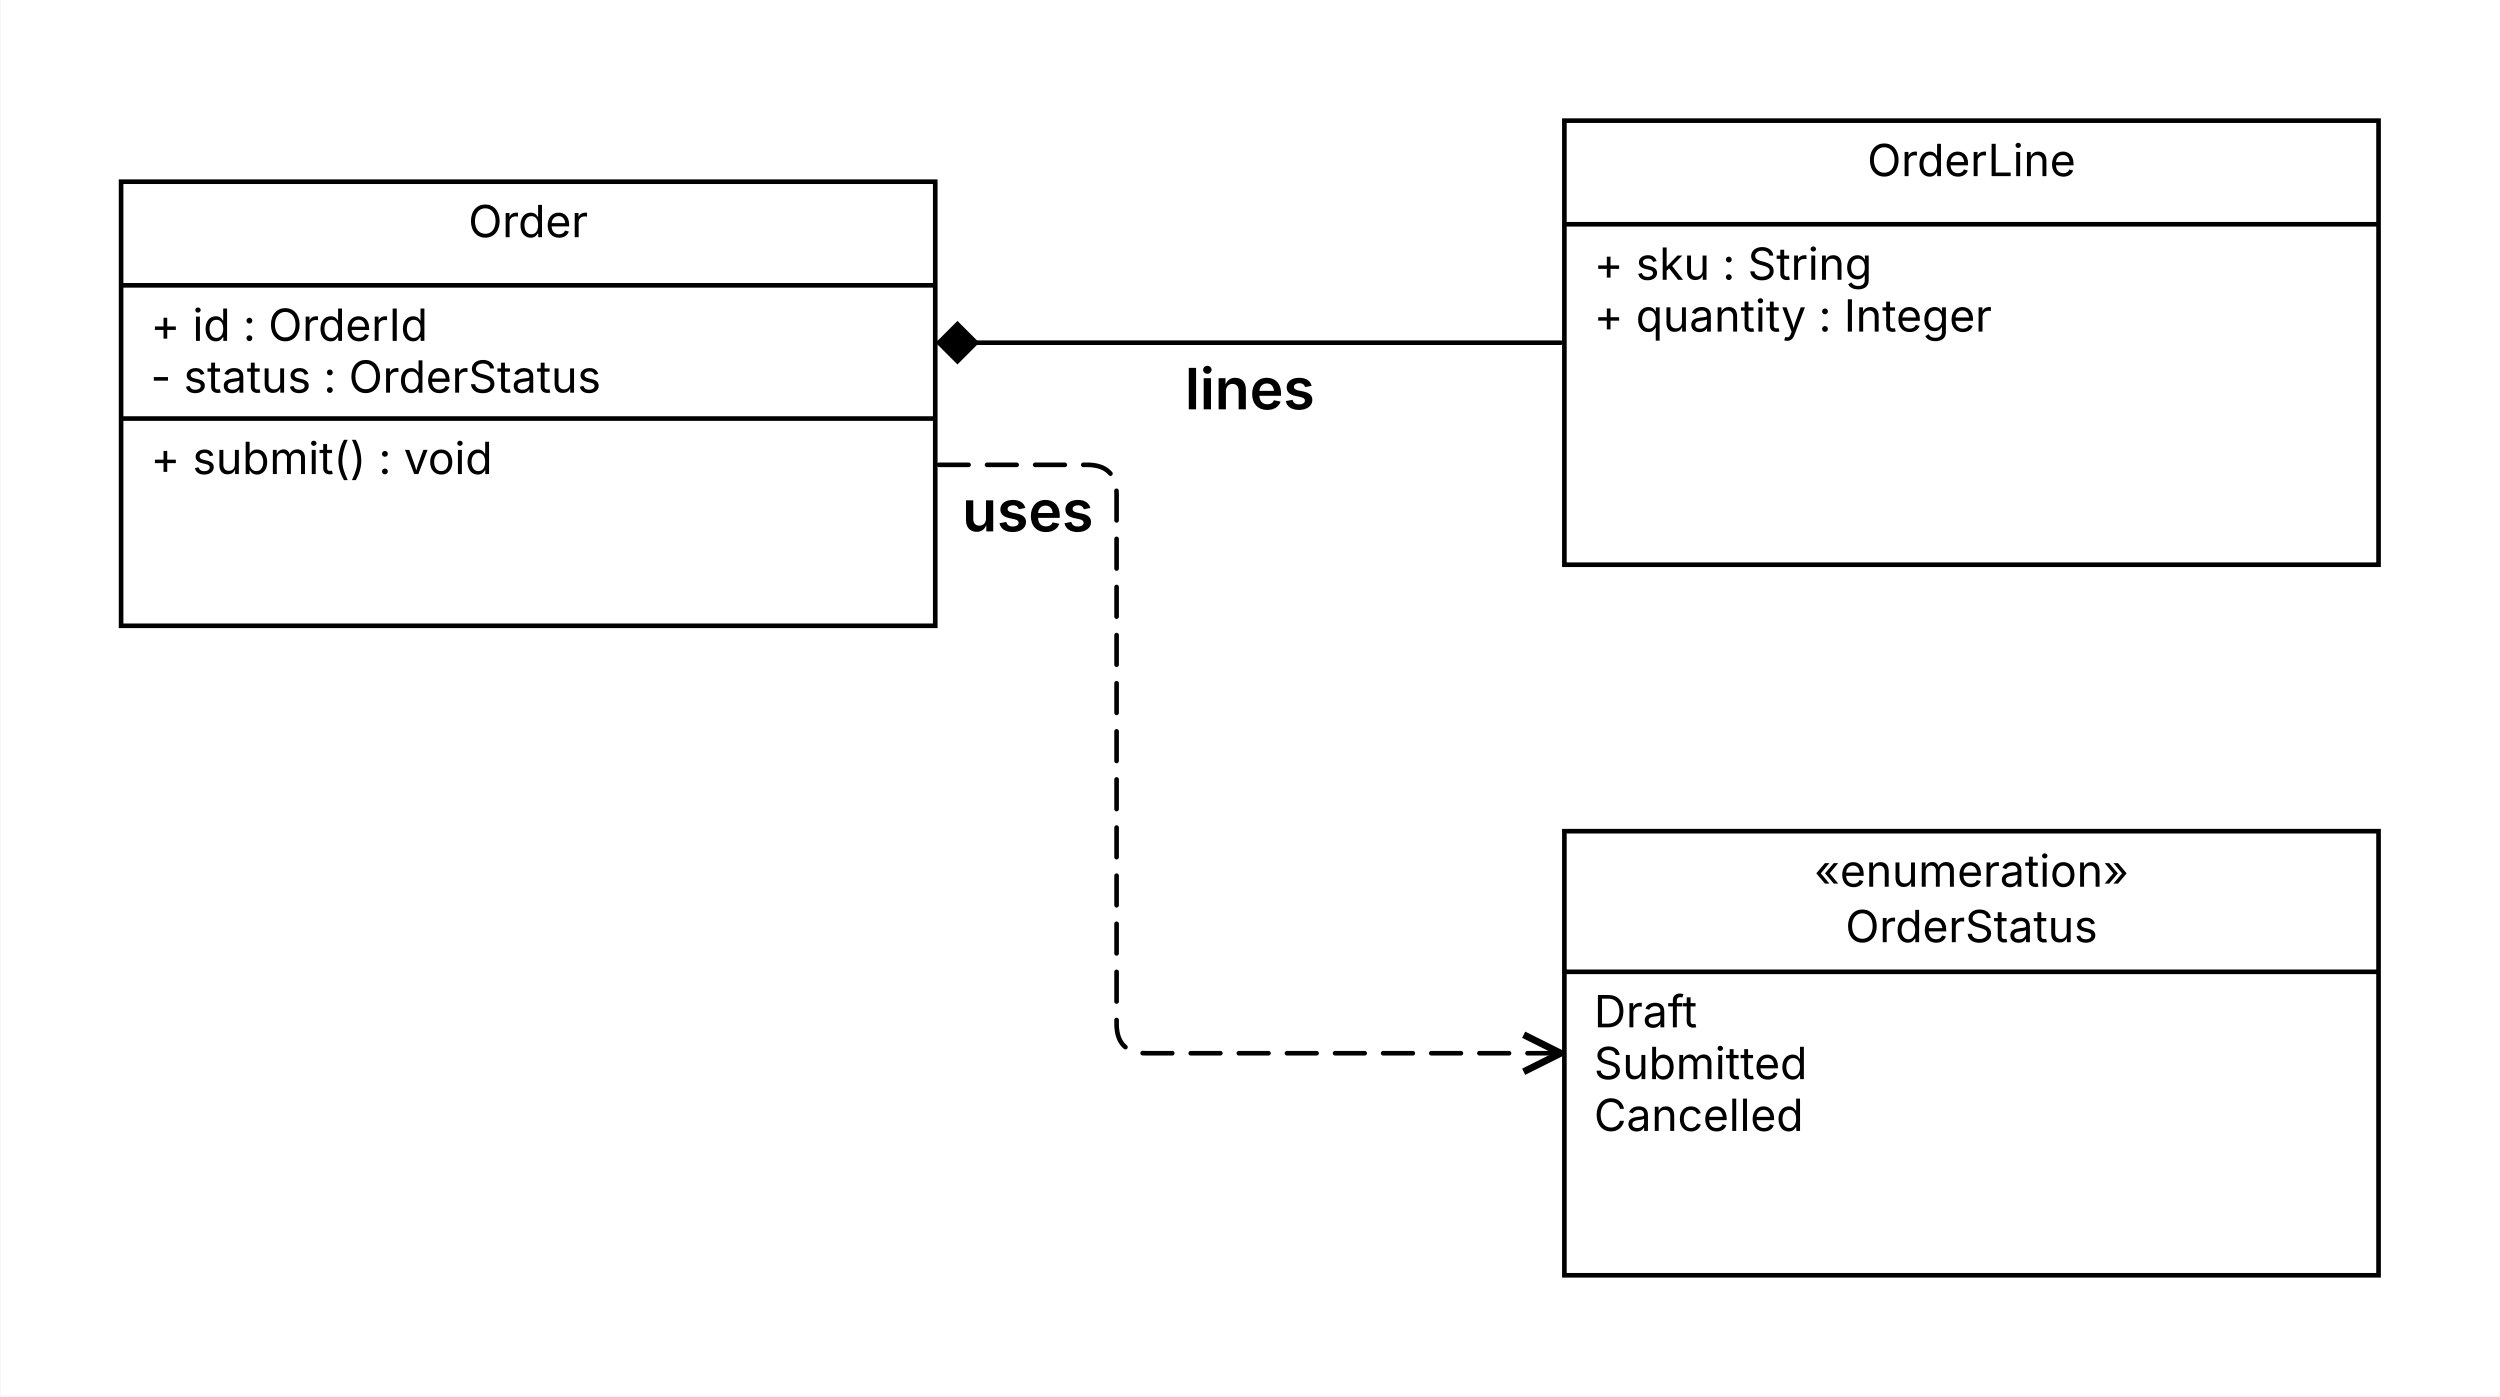
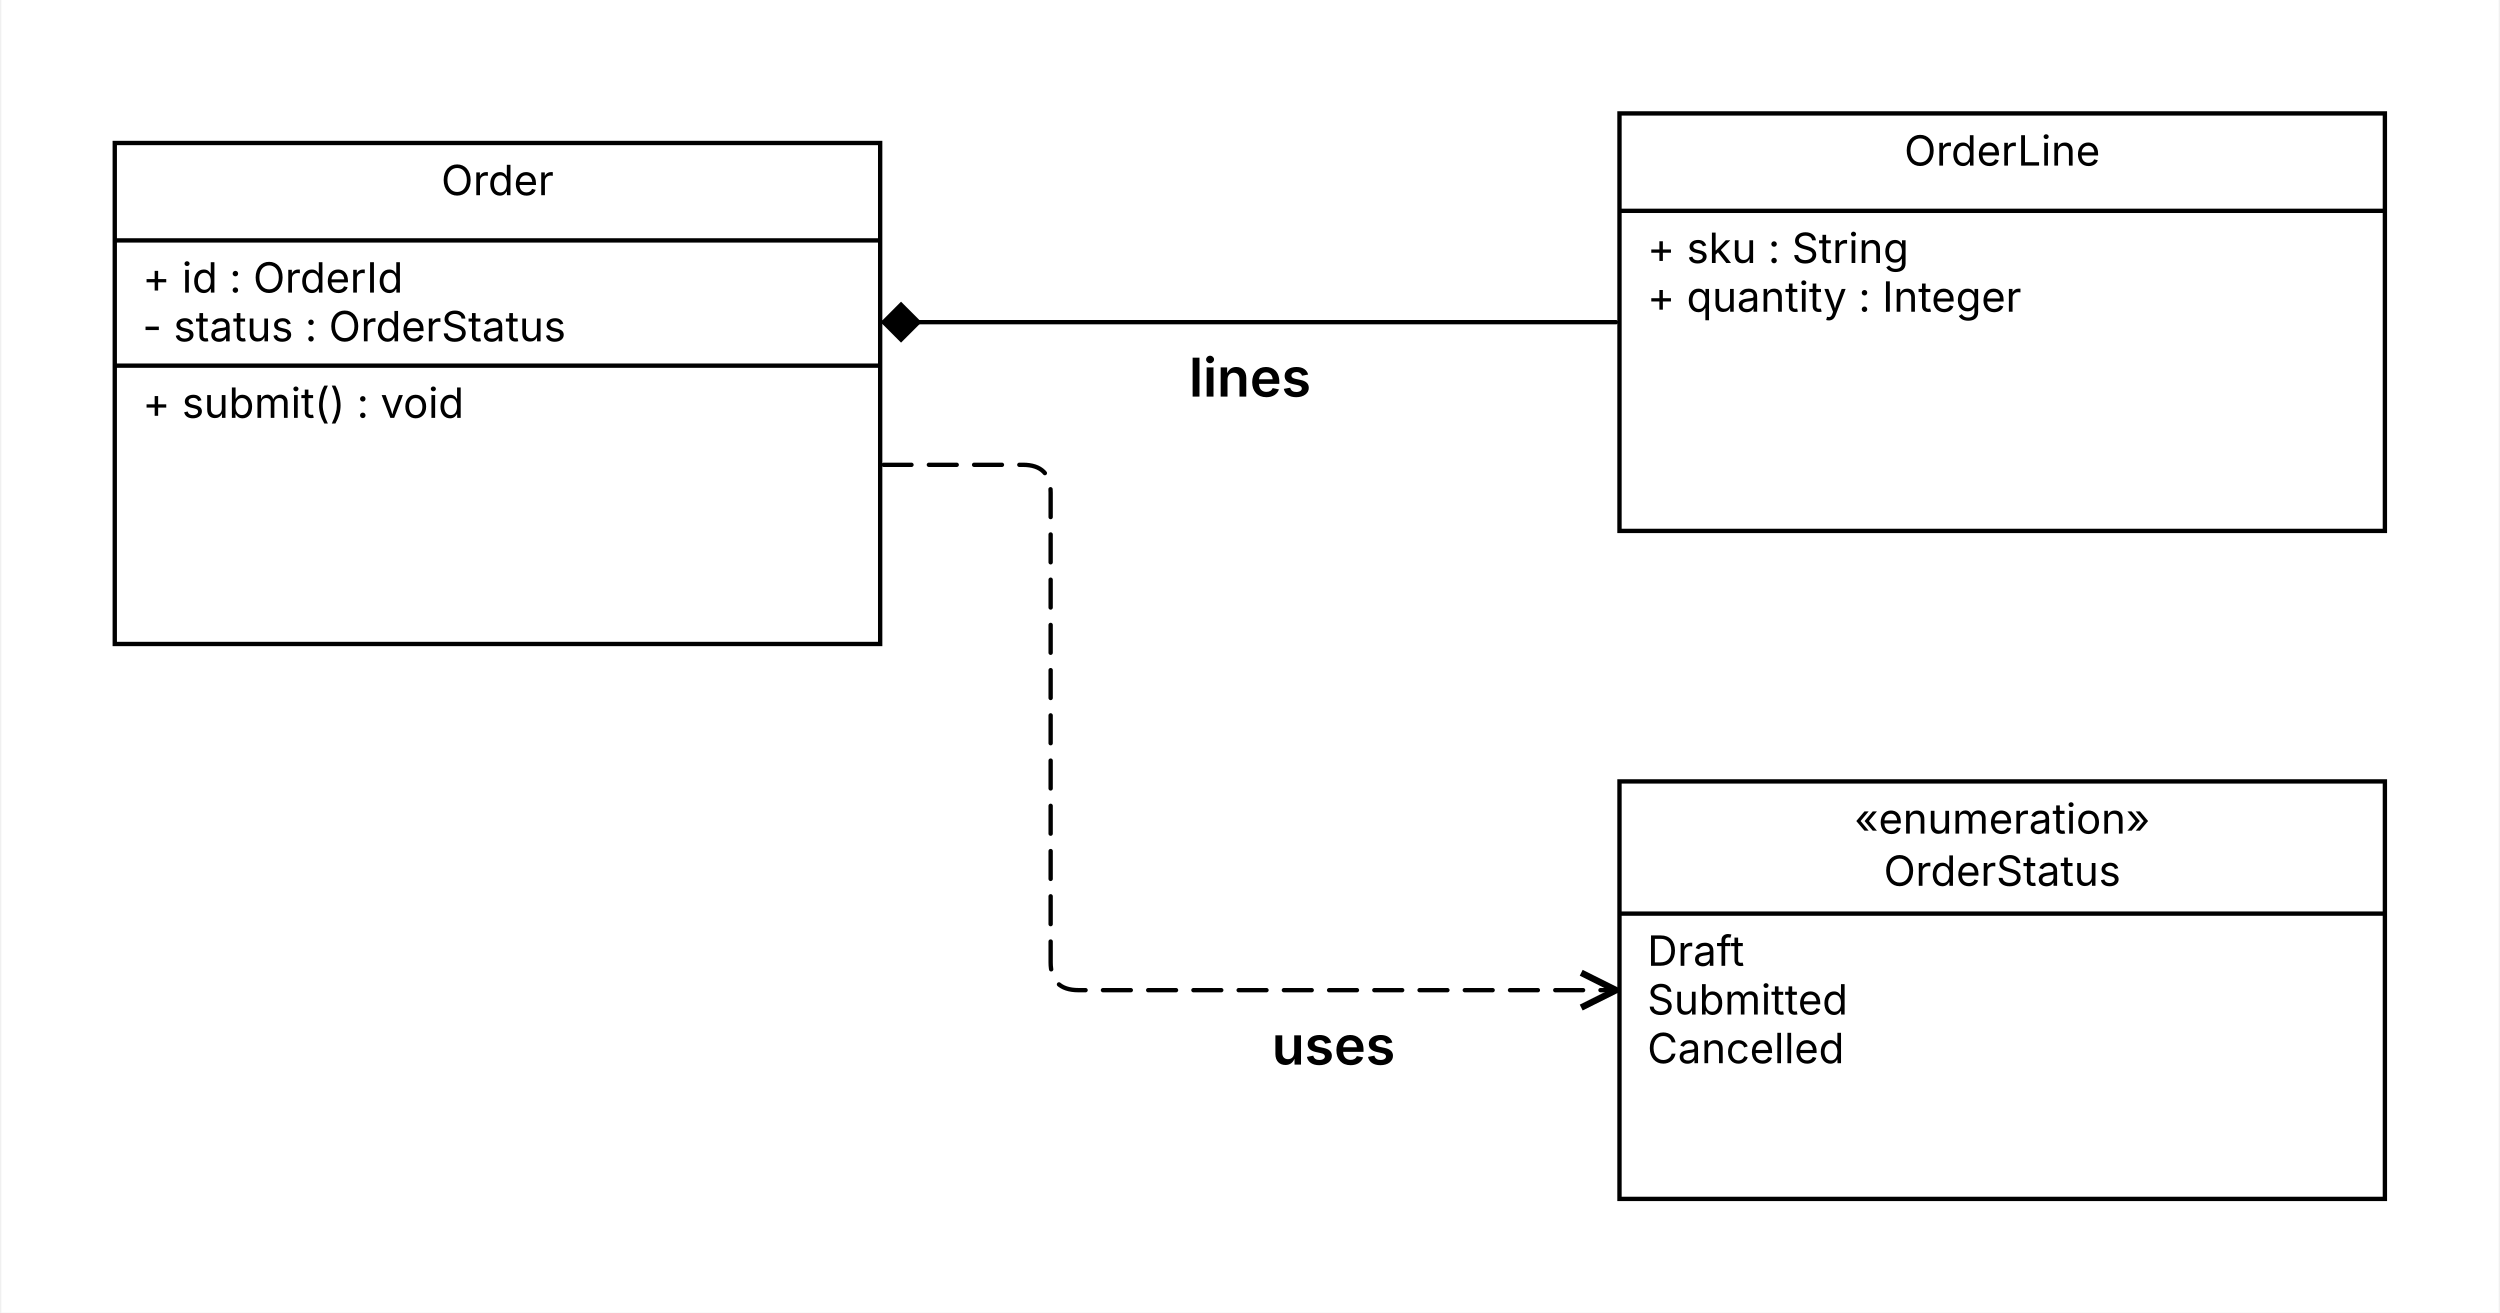
- <svg xmlns="http://www.w3.org/2000/svg" role="img" width="675" height="377" viewBox="-20.6 -20.6 675.3 377.3">
-   <rect x="-20.6" y="-20.6" width="675.3" height="377.3" fill="#ffffff" />
+ <svg xmlns="http://www.w3.org/2000/svg" role="img" width="718" height="377" viewBox="-20.6 -20.6 717.8 377.3">
+   <rect x="-20.6" y="-20.6" width="717.8" height="377.3" fill="#ffffff" />
  <g font-family="Inter, Arial, sans-serif" font-size="14">
    <g data-dediren-edge-id="order-has-lines">
      <marker id="marker-start-order-has-lines" data-dediren-edge-marker-start="filled_diamond" markerWidth="10" markerHeight="10" refX="1" refY="5" orient="auto">
        <path d="M 1 5 L 5 1 L 9 5 L 5 9 Z" fill="#000000" stroke="#000000" stroke-width="1" />
      </marker>
-       <path d="M 233.0 72.0 L 401.0 72.0" fill="none" stroke="#000000" stroke-width="1.25" stroke-linecap="round" stroke-linejoin="round" marker-start="url(#marker-start-order-has-lines)" />
-       <text x="317.0" y="90.0" text-anchor="middle" fill="none" font-size="15.4" font-weight="600" stroke="#ffffff" stroke-width="2">lines</text>
-       <text x="317.0" y="90.0" text-anchor="middle" fill="#000000" font-size="15.4" font-weight="600">lines</text>
+       <path d="M 233.0 72.0 L 443.5 72.0" fill="none" stroke="#000000" stroke-width="1.25" stroke-linecap="round" stroke-linejoin="round" marker-start="url(#marker-start-order-has-lines)" />
+       <text x="338.3" y="93.4" text-anchor="middle" fill="none" font-size="15.4" font-weight="600" stroke="#ffffff" stroke-width="2">lines</text>
+       <text x="338.3" y="93.4" text-anchor="middle" fill="#000000" font-size="15.4" font-weight="600">lines</text>
    </g>
    <g data-dediren-edge-id="order-status-dependency">
      <marker id="marker-end-order-status-dependency" data-dediren-edge-marker-end="open_arrow" markerWidth="10" markerHeight="10" refX="9" refY="5" orient="auto">
        <path d="M 1 1 L 9 5 L 1 9" fill="none" stroke="#000000" stroke-width="1.5" />
      </marker>
-       <path d="M 233.0 105.0 L 273.0 105.0 Q 281.0 105.0 281.0 113.0 L 281.0 256.0 Q 281.0 264.0 289.0 264.0 L 401.0 264.0" fill="none" stroke="#000000" stroke-width="1.25" stroke-linecap="round" stroke-linejoin="round" stroke-dasharray="8 5" marker-end="url(#marker-end-order-status-dependency)" />
-       <text x="257.0" y="123.0" text-anchor="middle" fill="none" font-size="15.4" font-weight="600" stroke="#ffffff" stroke-width="2">uses</text>
-       <text x="257.0" y="123.0" text-anchor="middle" fill="#000000" font-size="15.4" font-weight="600">uses</text>
+       <path d="M 233.0 113.0 L 273.0 113.0 Q 281.0 113.0 281.0 121.0 L 281.0 256.0 Q 281.0 264.0 289.0 264.0 L 443.5 264.0" fill="none" stroke="#000000" stroke-width="1.25" stroke-linecap="round" stroke-linejoin="round" stroke-dasharray="8 5" marker-end="url(#marker-end-order-status-dependency)" />
+       <text x="362.3" y="285.4" text-anchor="middle" fill="none" font-size="15.4" font-weight="600" stroke="#ffffff" stroke-width="2">uses</text>
+       <text x="362.3" y="285.4" text-anchor="middle" fill="#000000" font-size="15.4" font-weight="600">uses</text>
    </g>
    <g data-dediren-node-id="class-order">
-       <rect data-dediren-node-shape="uml_class" x="12.0" y="28.5" width="220.0" height="120.0" rx="0" fill="#ffffff" stroke="#000000" stroke-width="1.25" />
+       <rect data-dediren-node-shape="uml_class" x="12.0" y="20.5" width="220.0" height="144.0" rx="0" fill="#ffffff" stroke="#000000" stroke-width="1.25" />
      <g data-dediren-node-decorator="uml_class">
-         <line x1="12.0" y1="56.5" x2="232.0" y2="56.5" stroke="#000000" stroke-width="1.25" />
-         <line x1="12.0" y1="92.5" x2="232.0" y2="92.5" stroke="#000000" stroke-width="1.25" />
-         <text x="122.0" y="43.5" text-anchor="middle" fill="#000000" font-size="12">Order</text>
-         <text x="20.0" y="71.5" fill="#000000" font-size="12">+ id : OrderId</text>
-         <text x="20.0" y="85.5" fill="#000000" font-size="12">- status : OrderStatus</text>
-         <text x="20.0" y="107.5" fill="#000000" font-size="12">+ submit() : void</text>
+         <line x1="12.0" y1="48.5" x2="232.0" y2="48.5" stroke="#000000" stroke-width="1.25" />
+         <line x1="12.0" y1="84.5" x2="232.0" y2="84.5" stroke="#000000" stroke-width="1.25" />
+         <text x="122.0" y="35.5" text-anchor="middle" fill="#000000" font-size="12">Order</text>
+         <text x="20.0" y="63.5" fill="#000000" font-size="12">+ id : OrderId</text>
+         <text x="20.0" y="77.5" fill="#000000" font-size="12">- status : OrderStatus</text>
+         <text x="20.0" y="99.5" fill="#000000" font-size="12">+ submit() : void</text>
      </g>
    </g>
    <g data-dediren-node-id="class-order-line">
-       <rect data-dediren-node-shape="uml_class" x="402.0" y="12.0" width="220.0" height="120.0" rx="0" fill="#ffffff" stroke="#000000" stroke-width="1.25" />
+       <rect data-dediren-node-shape="uml_class" x="444.5" y="12.0" width="220.0" height="120.0" rx="0" fill="#ffffff" stroke="#000000" stroke-width="1.25" />
      <g data-dediren-node-decorator="uml_class">
-         <line x1="402.0" y1="40.0" x2="622.0" y2="40.0" stroke="#000000" stroke-width="1.25" />
-         <text x="512.0" y="27.0" text-anchor="middle" fill="#000000" font-size="12">OrderLine</text>
-         <text x="410.0" y="55.0" fill="#000000" font-size="12">+ sku : String</text>
-         <text x="410.0" y="69.0" fill="#000000" font-size="12">+ quantity : Integer</text>
+         <line x1="444.5" y1="40.0" x2="664.5" y2="40.0" stroke="#000000" stroke-width="1.25" />
+         <text x="554.5" y="27.0" text-anchor="middle" fill="#000000" font-size="12">OrderLine</text>
+         <text x="452.5" y="55.0" fill="#000000" font-size="12">+ sku : String</text>
+         <text x="452.5" y="69.0" fill="#000000" font-size="12">+ quantity : Integer</text>
      </g>
    </g>
    <g data-dediren-node-id="enum-order-status">
-       <rect data-dediren-node-shape="uml_enumeration" x="402.0" y="204.0" width="220.0" height="120.0" rx="0" fill="#ffffff" stroke="#000000" stroke-width="1.25" />
+       <rect data-dediren-node-shape="uml_enumeration" x="444.5" y="204.0" width="220.0" height="120.0" rx="0" fill="#ffffff" stroke="#000000" stroke-width="1.25" />
      <g data-dediren-node-decorator="uml_enumeration">
-         <line x1="402.0" y1="242.0" x2="622.0" y2="242.0" stroke="#000000" stroke-width="1.25" />
-         <text x="512.0" y="219.0" text-anchor="middle" fill="#000000" font-size="12">«enumeration»</text>
-         <text x="512.0" y="234.0" text-anchor="middle" fill="#000000" font-size="12">OrderStatus</text>
-         <text x="410.0" y="257.0" fill="#000000" font-size="12">Draft</text>
-         <text x="410.0" y="271.0" fill="#000000" font-size="12">Submitted</text>
-         <text x="410.0" y="285.0" fill="#000000" font-size="12">Cancelled</text>
+         <line x1="444.5" y1="242.0" x2="664.5" y2="242.0" stroke="#000000" stroke-width="1.25" />
+         <text x="554.5" y="219.0" text-anchor="middle" fill="#000000" font-size="12">«enumeration»</text>
+         <text x="554.5" y="234.0" text-anchor="middle" fill="#000000" font-size="12">OrderStatus</text>
+         <text x="452.5" y="257.0" fill="#000000" font-size="12">Draft</text>
+         <text x="452.5" y="271.0" fill="#000000" font-size="12">Submitted</text>
+         <text x="452.5" y="285.0" fill="#000000" font-size="12">Cancelled</text>
      </g>
    </g>
  </g>
</svg>
